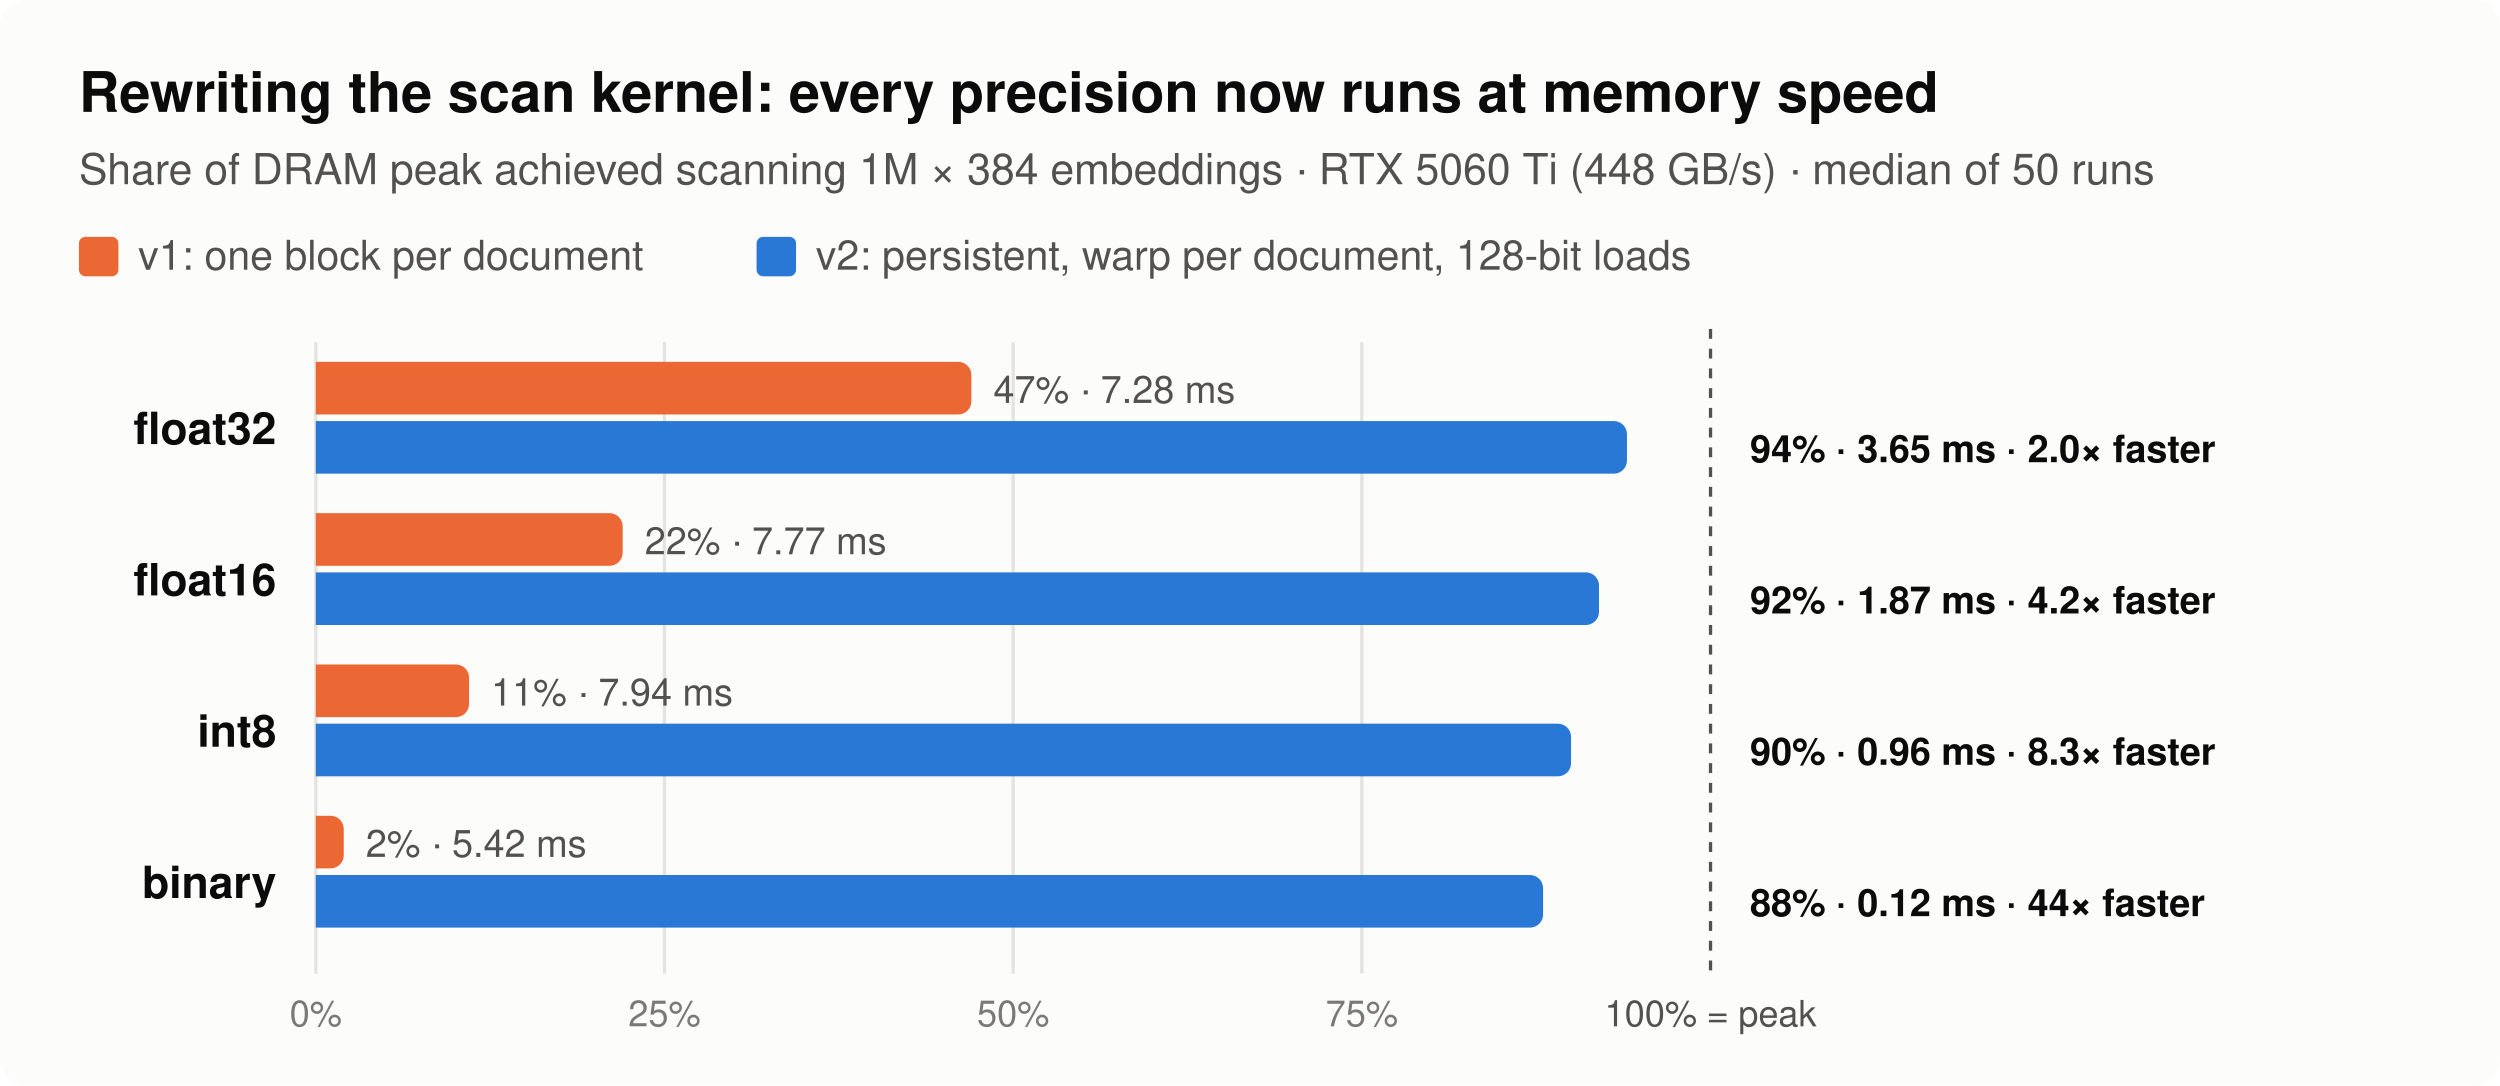
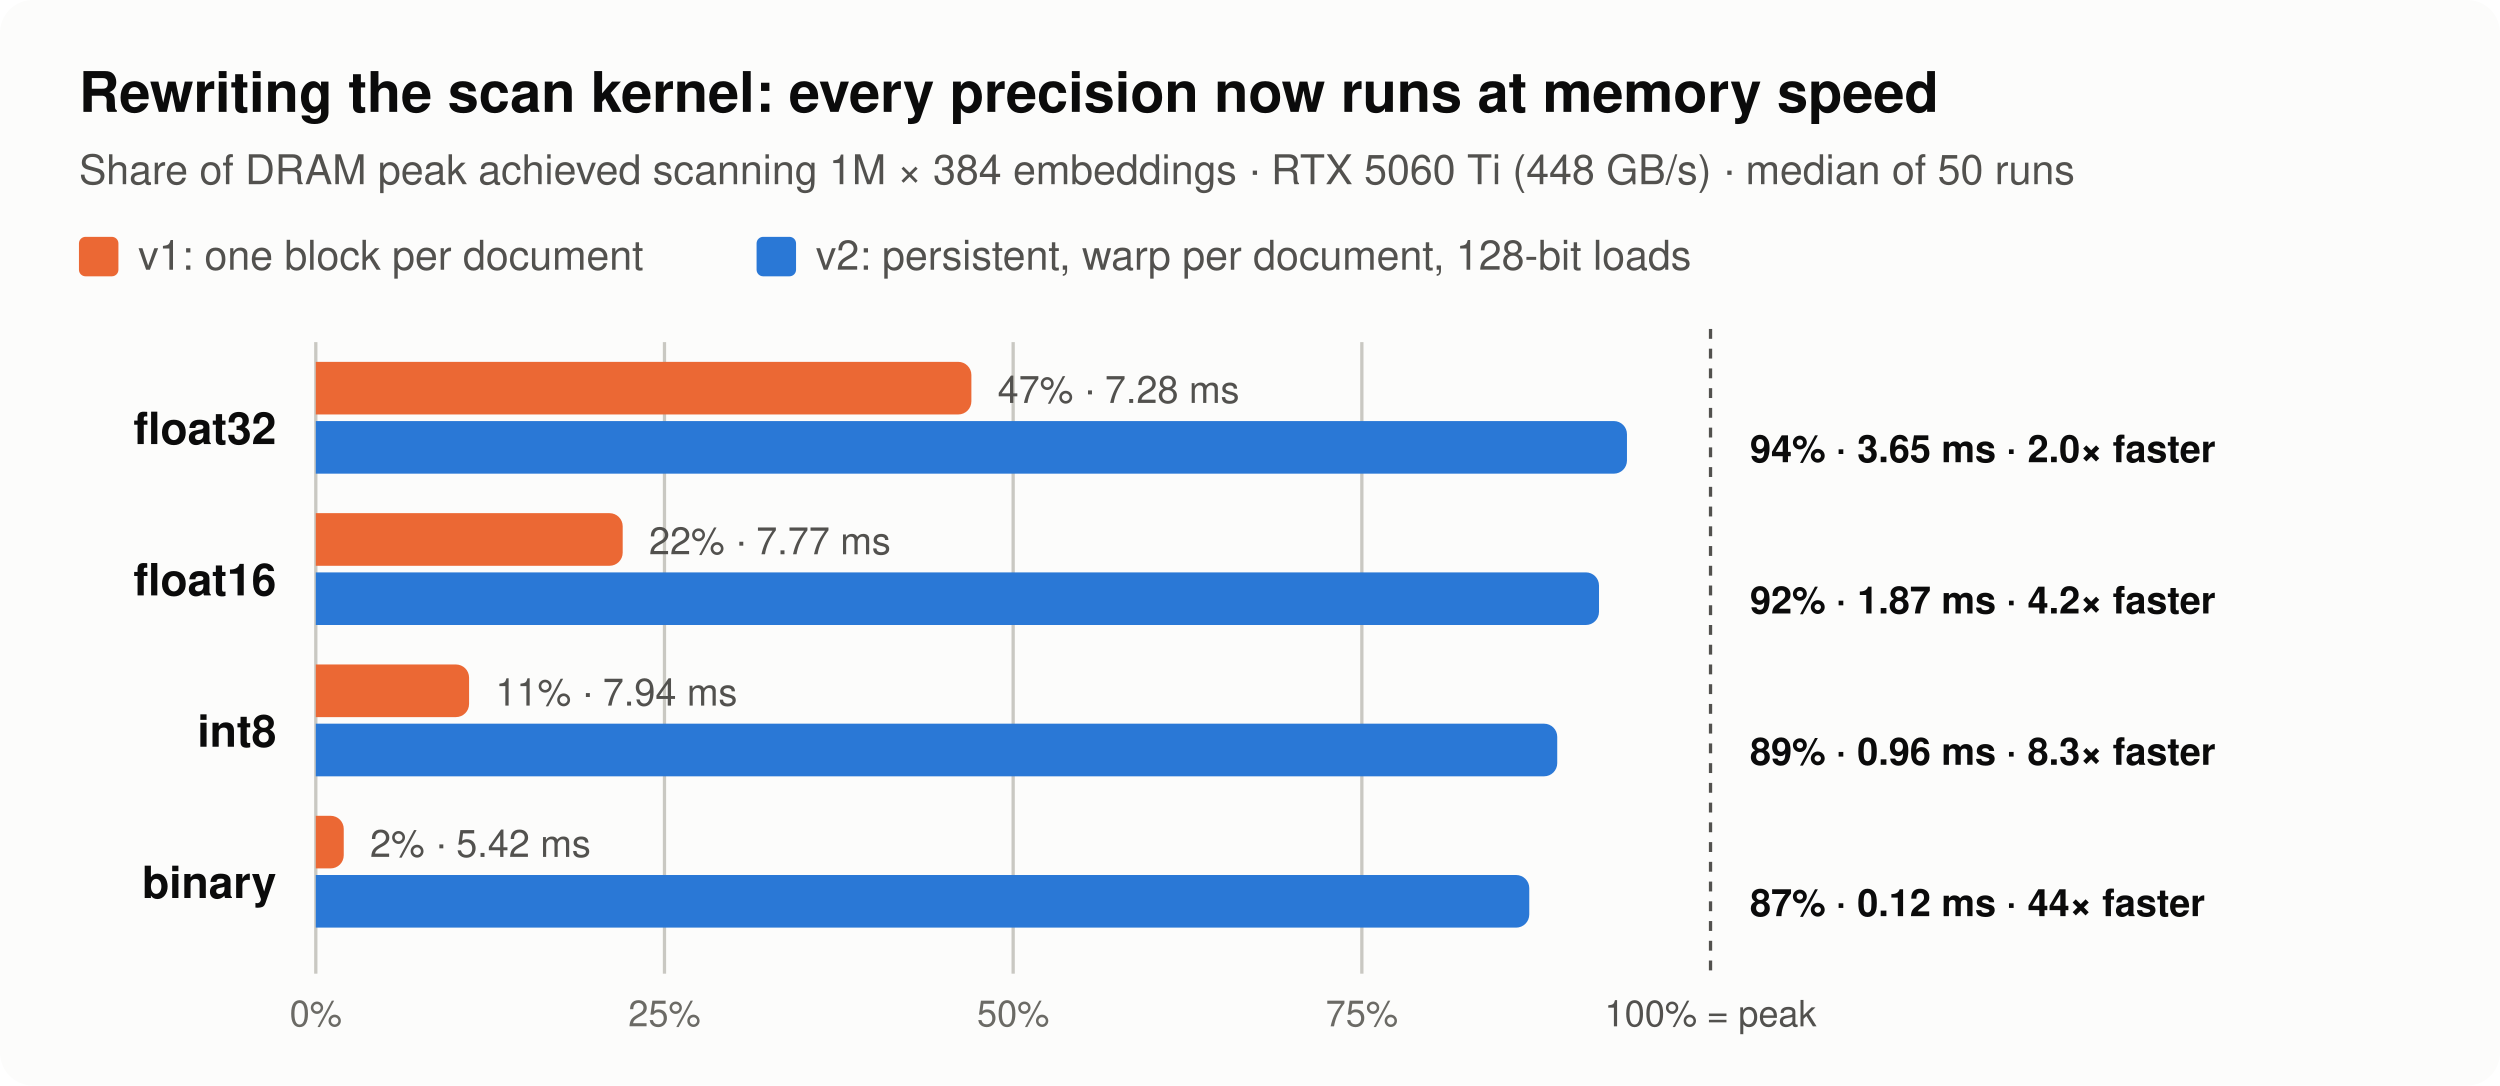
- <svg xmlns="http://www.w3.org/2000/svg" viewBox="0 0 760 330" width="760" height="330" role="img" aria-labelledby="t d" font-family="-apple-system,Segoe UI,Helvetica,Arial,sans-serif">
-   <style>.bg{fill:#fcfcfb}.t1{fill:#0b0b0b}.t2{fill:#52514e}.t3{fill:#7a7974}.grid{stroke:#e4e3df;stroke-width:1}.ref{stroke:#52514e;stroke-width:1;stroke-dasharray:3 3}.before{fill:#eb6834}.after{fill:#2a78d6}@media (prefers-color-scheme:dark){.bg{fill:#1a1a19}.t1{fill:#f0efec}.t2{fill:#c3c2b7}.t3{fill:#9a998f}.grid{stroke:#2e2e2c}.ref{stroke:#c3c2b7}.before{fill:#d95926}.after{fill:#3987e5}}</style>
-   <rect class="bg" width="760" height="330" rx="8" />
-   <text class="t1" x="24" y="34" font-size="17" font-weight="600">Rewriting the scan kernel: every precision now runs at memory speed</text>
-   <text class="t2" x="24" y="56" font-size="13">Share of DRAM peak achieved scanning 1M × 384 embeddings · RTX 5060 Ti (448 GB/s) · median of 50 runs</text>
-   <rect class="before" x="24" y="72" width="12" height="12" rx="2" />
-   <text class="t2" x="42" y="82" font-size="12.5">v1: one block per document</text>
-   <rect class="after" x="230" y="72" width="12" height="12" rx="2" />
-   <text class="t2" x="248" y="82" font-size="12.5">v2: persistent, warp per document, 128-bit loads</text>
-   <line class="grid" x1="96.0" y1="104" x2="96.0" y2="296" />
-   <text class="t3" x="96.0" y="312" font-size="11" text-anchor="middle">0%</text>
-   <line class="grid" x1="202.0" y1="104" x2="202.0" y2="296" />
-   <text class="t3" x="202.0" y="312" font-size="11" text-anchor="middle">25%</text>
-   <line class="grid" x1="308.0" y1="104" x2="308.0" y2="296" />
-   <text class="t3" x="308.0" y="312" font-size="11" text-anchor="middle">50%</text>
-   <line class="grid" x1="414.0" y1="104" x2="414.0" y2="296" />
-   <text class="t3" x="414.0" y="312" font-size="11" text-anchor="middle">75%</text>
-   <line class="ref" x1="520.0" y1="100" x2="520.0" y2="296" />
-   <text class="t2" x="520.0" y="312" font-size="11" text-anchor="middle">100% = peak</text>
+ <svg xmlns="http://www.w3.org/2000/svg" viewBox="0 0 760 330" width="760" height="330" role="img" aria-labelledby="t d" font-family="-apple-system,'Segoe UI',Helvetica,Arial,sans-serif">
+   <style>
+ .bg{fill:#fcfcfb}.panel{fill:#f4f3f0;stroke:#e4e3df}.line{stroke:#c9c8c2;fill:none}
+ .t1{fill:#0b0b0b}.t2{fill:#52514e}.t3{fill:#6b6a65}
+ .blue{fill:#2a78d6}.orange{fill:#eb6834}.gray{fill:#8a8982}.good{fill:#0ca30c}
+ .arrow{stroke:#52514e;fill:none}
+ @media (prefers-color-scheme:dark){
+ .bg{fill:#1a1a19}.panel{fill:#232321;stroke:#34342f}.line{stroke:#4a4a45}
+ .t1{fill:#f0efec}.t2{fill:#c3c2b7}.t3{fill:#a09f95}
+ .blue{fill:#3987e5}.orange{fill:#d95926}.gray{fill:#6b6a65}.good{fill:#0ca30c}
+ .arrow{stroke:#c3c2b7}}
+ </style>
+   <rect class="bg" width="760" height="330" rx="10" />
+   <text class="t1" x="24" y="34" font-size="17" font-weight="700" text-anchor="start">Rewriting the scan kernel: every precision now runs at memory speed</text>
+   <text class="t2" x="24" y="56" font-size="12.5" font-weight="400" text-anchor="start">Share of DRAM peak achieved scanning 1M × 384 embeddings · RTX 5060 Ti (448 GB/s) · median of 50 runs</text>
+   <rect class="orange" x="24" y="72" width="12" height="12" rx="2" />
+   <text class="t2" x="42" y="82" font-size="12.5" font-weight="400" text-anchor="start">v1: one block per document</text>
+   <rect class="blue" x="230" y="72" width="12" height="12" rx="2" />
+   <text class="t2" x="248" y="82" font-size="12.5" font-weight="400" text-anchor="start">v2: persistent, warp per document, 128-bit loads</text>
+   <line class="line" x1="96.0" y1="104" x2="96.0" y2="296" stroke-width="1" />
+   <text class="t3" x="96.0" y="312" font-size="11" font-weight="400" text-anchor="middle">0%</text>
+   <line class="line" x1="202.0" y1="104" x2="202.0" y2="296" stroke-width="1" />
+   <text class="t3" x="202.0" y="312" font-size="11" font-weight="400" text-anchor="middle">25%</text>
+   <line class="line" x1="308.0" y1="104" x2="308.0" y2="296" stroke-width="1" />
+   <text class="t3" x="308.0" y="312" font-size="11" font-weight="400" text-anchor="middle">50%</text>
+   <line class="line" x1="414.0" y1="104" x2="414.0" y2="296" stroke-width="1" />
+   <text class="t3" x="414.0" y="312" font-size="11" font-weight="400" text-anchor="middle">75%</text>
+   <line class="arrow" x1="520.0" y1="100" x2="520.0" y2="296" stroke-width="1" stroke-dasharray="3 3" />
+   <text class="t2" x="520.0" y="312" font-size="11" font-weight="400" text-anchor="middle">100% = peak</text>
  <text class="t1" x="84" y="135" font-size="13.5" font-weight="600" text-anchor="end">float32</text>
-   <path class="before" d="M96,110 h195.3 a4,4 0 0 1 4,4 v8 a4,4 0 0 1 -4,4 h-195.3 z" />
-   <text class="t2" x="302.0" y="122.5" font-size="11.5">47% · 7.28 ms</text>
-   <path class="after" d="M96,128 h394.6 a4,4 0 0 1 4,4 v8 a4,4 0 0 1 -4,4 h-394.6 z" />
-   <text class="t1" x="532" y="140.5" font-size="11.5" font-weight="600">94% · 3.65 ms · 2.0× faster</text>
+   <path class="orange" d="M96,110 h195.3 a4,4 0 0 1 4,4 v8 a4,4 0 0 1 -4,4 h-195.3 z" />
+   <text class="t2" x="303.28" y="122.5" font-size="11.5" font-weight="400" text-anchor="start">47% · 7.28 ms</text>
+   <path class="blue" d="M96,128 h394.6 a4,4 0 0 1 4,4 v8 a4,4 0 0 1 -4,4 h-394.6 z" />
+   <text class="t1" x="532" y="140.5" font-size="11.5" font-weight="600" text-anchor="start">94% · 3.65 ms · 2.0× faster</text>
  <text class="t1" x="84" y="181" font-size="13.5" font-weight="600" text-anchor="end">float16</text>
-   <path class="before" d="M96,156 h89.3 a4,4 0 0 1 4,4 v8 a4,4 0 0 1 -4,4 h-89.3 z" />
-   <text class="t2" x="196.0" y="168.5" font-size="11.5">22% · 7.77 ms</text>
-   <path class="after" d="M96,174 h386.1 a4,4 0 0 1 4,4 v8 a4,4 0 0 1 -4,4 h-386.1 z" />
-   <text class="t1" x="532" y="186.5" font-size="11.5" font-weight="600">92% · 1.87 ms · 4.2× faster</text>
+   <path class="orange" d="M96,156 h89.3 a4,4 0 0 1 4,4 v8 a4,4 0 0 1 -4,4 h-89.3 z" />
+   <text class="t2" x="197.28" y="168.5" font-size="11.5" font-weight="400" text-anchor="start">22% · 7.77 ms</text>
+   <path class="blue" d="M96,174 h386.1 a4,4 0 0 1 4,4 v8 a4,4 0 0 1 -4,4 h-386.1 z" />
+   <text class="t1" x="532" y="186.5" font-size="11.5" font-weight="600" text-anchor="start">92% · 1.87 ms · 4.2× faster</text>
  <text class="t1" x="84" y="227" font-size="13.5" font-weight="600" text-anchor="end">int8</text>
-   <path class="before" d="M96,202 h42.6 a4,4 0 0 1 4,4 v8 a4,4 0 0 1 -4,4 h-42.6 z" />
-   <text class="t2" x="149.3" y="214.5" font-size="11.5">11% · 7.94 ms</text>
-   <path class="after" d="M96,220 h377.6 a4,4 0 0 1 4,4 v8 a4,4 0 0 1 -4,4 h-377.6 z" />
-   <text class="t1" x="532" y="232.5" font-size="11.5" font-weight="600">90% · 0.96 ms · 8.3× faster</text>
+   <path class="orange" d="M96,202 h42.6 a4,4 0 0 1 4,4 v8 a4,4 0 0 1 -4,4 h-42.6 z" />
+   <text class="t2" x="150.64" y="214.5" font-size="11.5" font-weight="400" text-anchor="start">11% · 7.94 ms</text>
+   <path class="blue" d="M96,220 h373.4 a4,4 0 0 1 4,4 v8 a4,4 0 0 1 -4,4 h-373.4 z" />
+   <text class="t1" x="532" y="232.5" font-size="11.5" font-weight="600" text-anchor="start">89% · 0.96 ms · 8.3× faster</text>
  <text class="t1" x="84" y="273" font-size="13.5" font-weight="600" text-anchor="end">binary</text>
-   <path class="before" d="M96,248 h4.5 a4,4 0 0 1 4,4 v8 a4,4 0 0 1 -4,4 h-4.5 z" />
-   <text class="t2" x="111.2" y="260.5" font-size="11.5">2% · 5.42 ms</text>
-   <path class="after" d="M96,266 h369.1 a4,4 0 0 1 4,4 v8 a4,4 0 0 1 -4,4 h-369.1 z" />
-   <text class="t1" x="532" y="278.5" font-size="11.5" font-weight="600">88% · 0.12 ms · 44× faster</text>
+   <path class="orange" d="M96,248 h4.5 a4,4 0 0 1 4,4 v8 a4,4 0 0 1 -4,4 h-4.5 z" />
+   <text class="t2" x="112.48" y="260.5" font-size="11.5" font-weight="400" text-anchor="start">2% · 5.42 ms</text>
+   <path class="blue" d="M96,266 h364.9 a4,4 0 0 1 4,4 v8 a4,4 0 0 1 -4,4 h-364.9 z" />
+   <text class="t1" x="532" y="278.5" font-size="11.5" font-weight="600" text-anchor="start">87% · 0.12 ms · 44× faster</text>
</svg>
